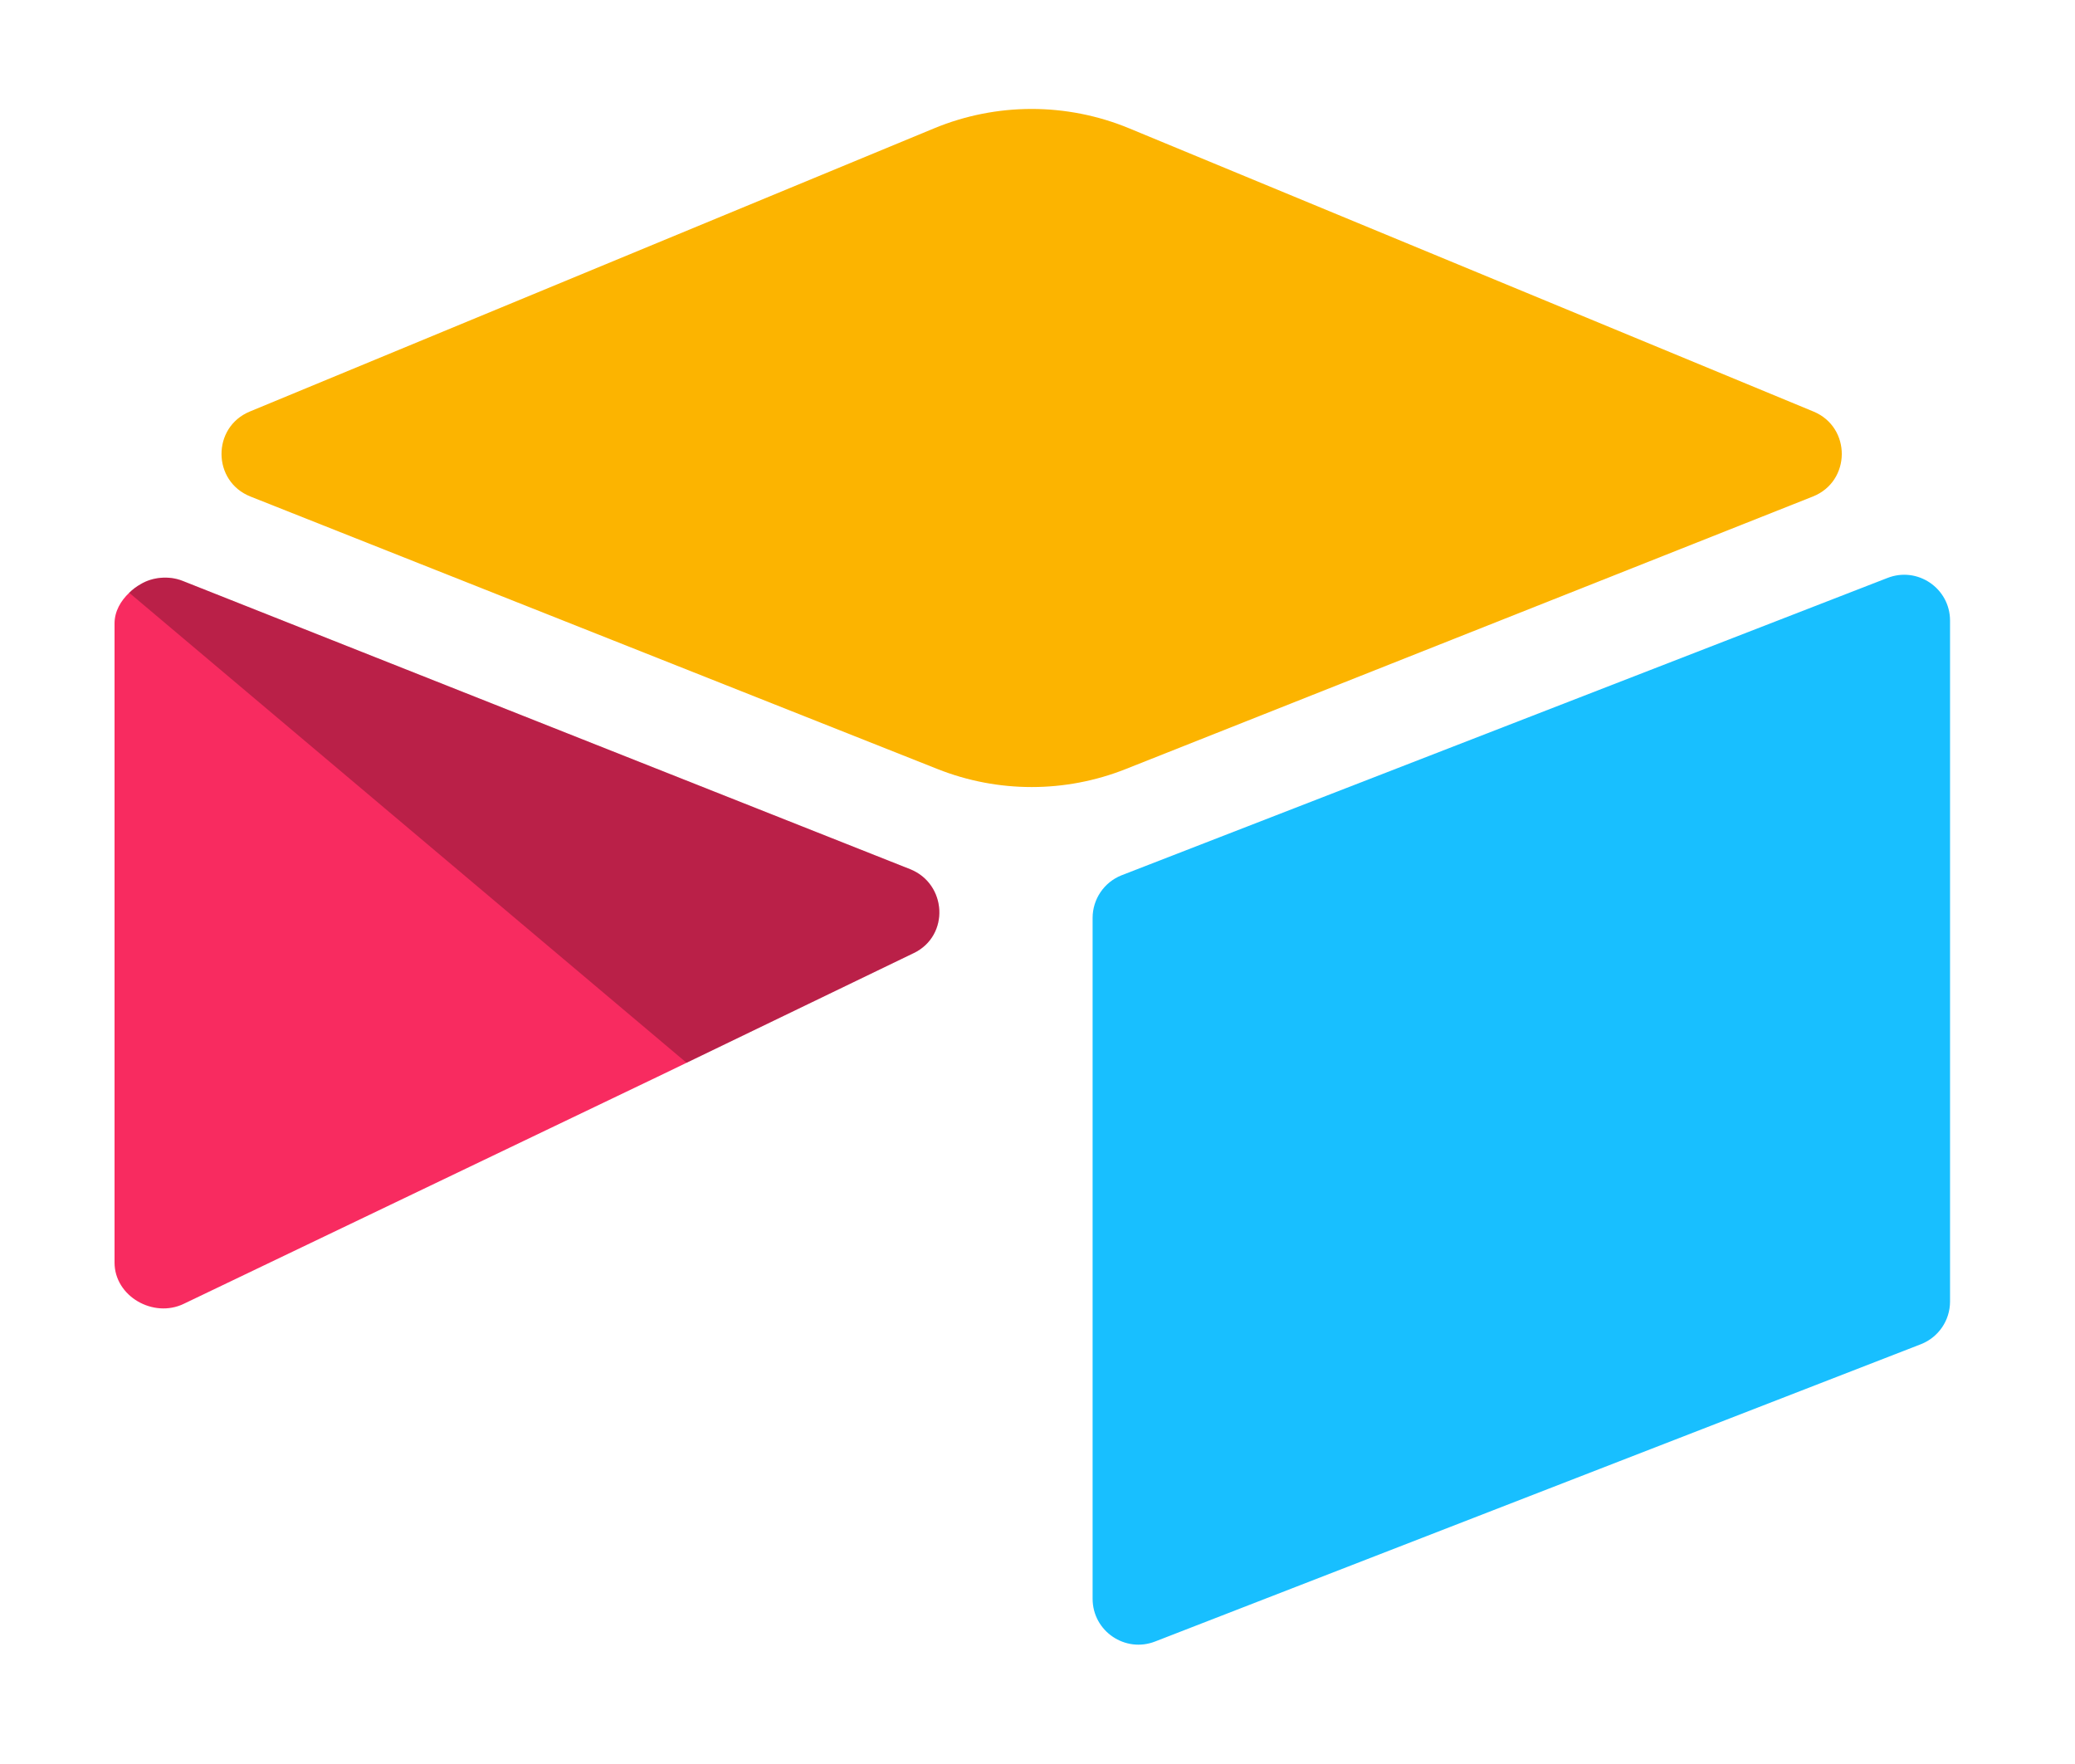
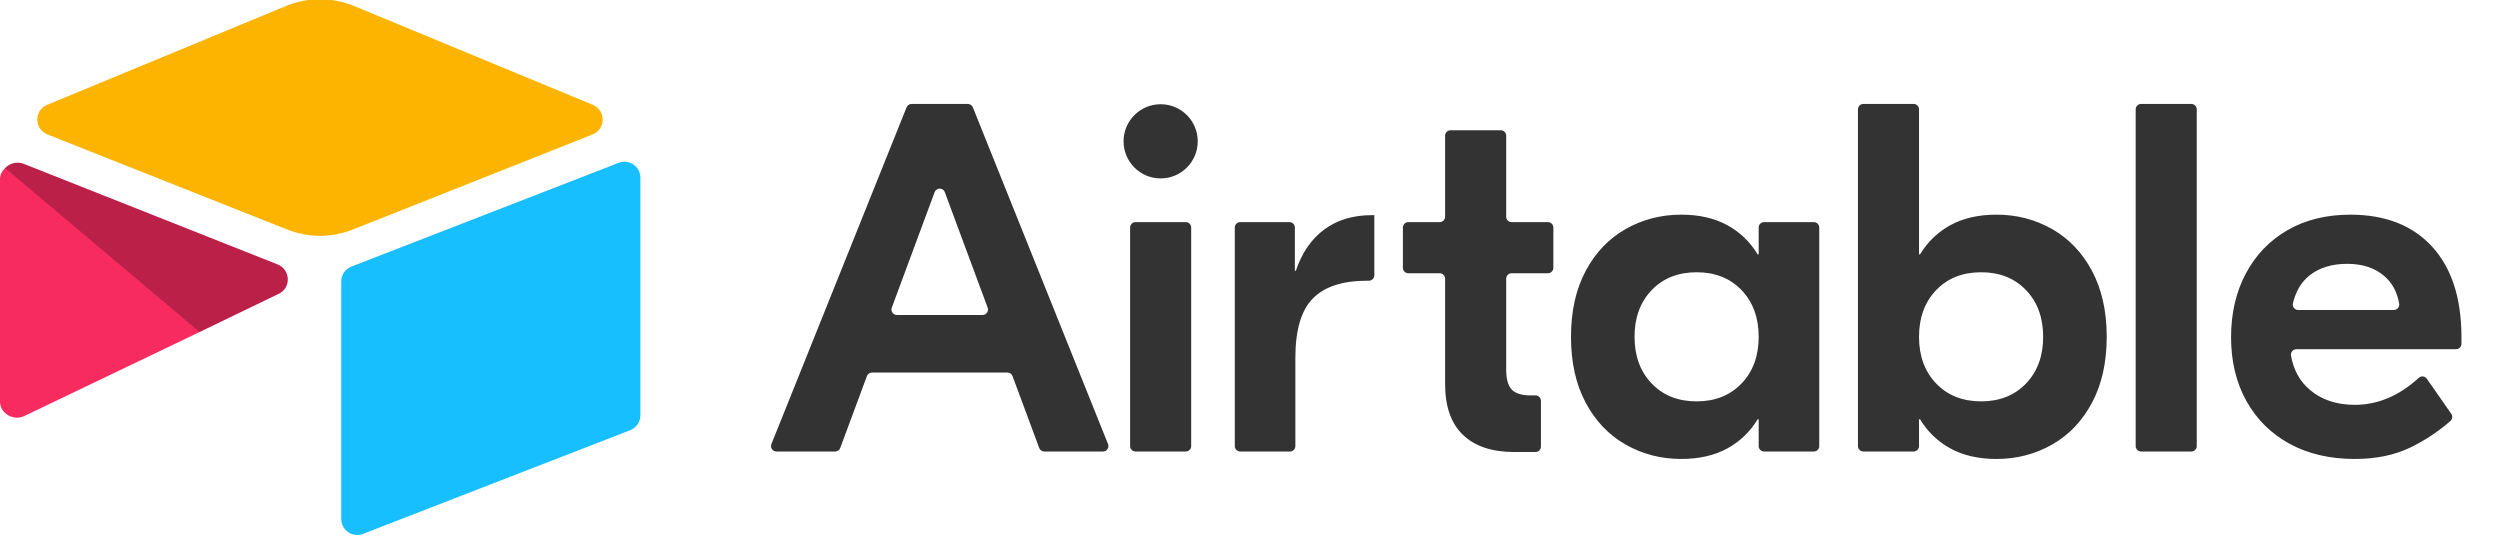
- <svg xmlns="http://www.w3.org/2000/svg" shape-rendering="geometricPrecision" viewBox="0 0 200 170">
-   <path fill="#FCB400" d="M90.039 12.367L24.079 39.66c-3.667 1.519-3.63 6.729.062 8.192l66.235 26.266a24.575 24.575 0 0018.12 0l66.236-26.266c3.69-1.463 3.729-6.673.06-8.191l-65.958-27.294a24.578 24.578 0 00-18.795 0" />
-   <path fill="#18BFFF" d="M105.312 88.46v65.617c0 3.12 3.147 5.258 6.048 4.108l73.806-28.648a4.418 4.418 0 002.79-4.108V59.813c0-3.121-3.147-5.258-6.048-4.108l-73.806 28.648a4.42 4.42 0 00-2.79 4.108" />
-   <path fill="#F82B60" d="M88.078 91.846l-21.904 10.576-2.224 1.075-46.238 22.155c-2.93 1.414-6.672-.722-6.672-3.978V60.088c0-1.178.604-2.195 1.414-2.96a5.024 5.024 0 011.12-.84c1.104-.663 2.68-.84 4.02-.31L87.71 83.76c3.564 1.414 3.844 6.408.368 8.087" />
-   <path fill="rgba(0, 0, 0, 0.25)" d="M88.078 91.846l-21.904 10.576-53.72-45.295a5.024 5.024 0 011.12-.839c1.104-.663 2.68-.84 4.02-.31L87.71 83.76c3.564 1.414 3.844 6.408.368 8.087" />
+ <svg xmlns="http://www.w3.org/2000/svg" width="2500" height="544" viewBox="0 1.866 690.647 146.969" shape-rendering="geometricPrecision">
+   <path fill="#333" d="M272.85 85.198L261.013 53.29c-.483-1.305-2.329-1.305-2.813 0L246.365 85.2a1.5 1.5 0 0 0 1.407 2.021h23.671a1.5 1.5 0 0 0 1.406-2.022m5.469 17.934h-37.42a1.5 1.5 0 0 0-1.406.978l-7.367 19.854a1.5 1.5 0 0 1-1.406.978H214.5a1.5 1.5 0 0 1-1.392-2.058l37.341-93.022a1.5 1.5 0 0 1 1.393-.94h15.53c.612 0 1.163.372 1.392.94l37.34 93.021a1.5 1.5 0 0 1-1.392 2.06h-16.216a1.5 1.5 0 0 1-1.406-.979l-7.368-19.854a1.5 1.5 0 0 0-1.406-.978m35.387-41.564h13.872a1.5 1.5 0 0 1 1.5 1.5v60.374a1.5 1.5 0 0 1-1.5 1.5h-13.872a1.5 1.5 0 0 1-1.5-1.5V63.068a1.5 1.5 0 0 1 1.5-1.5m65.964 14.687a1.5 1.5 0 0 1-1.5 1.5h-.42c-6.859 0-11.89 1.646-15.09 4.938-3.202 3.292-4.8 8.734-4.8 16.324v24.426a1.5 1.5 0 0 1-1.5 1.5h-13.736a1.5 1.5 0 0 1-1.5-1.5V63.068a1.5 1.5 0 0 1 1.5-1.5h13.598a1.5 1.5 0 0 1 1.5 1.5V75.01h.275c1.646-4.938 4.252-8.731 7.82-11.385 3.565-2.651 7.955-3.978 13.167-3.978h.686v16.607zm37.93-.558a1.5 1.5 0 0 0-1.5 1.5v25.112c0 2.561.5 4.39 1.508 5.487 1.005 1.097 2.743 1.646 5.212 1.646h1.381a1.5 1.5 0 0 1 1.5 1.5v12.637a1.5 1.5 0 0 1-1.5 1.5h-5.908c-6.127 0-10.836-1.577-14.128-4.732-3.293-3.155-4.939-7.84-4.939-14.06v-29.09a1.5 1.5 0 0 0-1.5-1.5h-8.659a1.5 1.5 0 0 1-1.5-1.5V63.068a1.5 1.5 0 0 1 1.5-1.5h8.66a1.5 1.5 0 0 0 1.5-1.5V37.691a1.5 1.5 0 0 1 1.5-1.5h13.872a1.5 1.5 0 0 1 1.5 1.5v22.377a1.5 1.5 0 0 0 1.5 1.5h10.031a1.5 1.5 0 0 1 1.5 1.5v11.13a1.5 1.5 0 0 1-1.5 1.5h-10.03zm63.521 30.453c3.155-3.292 4.732-7.59 4.732-12.895 0-5.302-1.577-9.602-4.732-12.894-3.155-3.292-7.294-4.938-12.415-4.938-5.122 0-9.258 1.646-12.414 4.938-3.154 3.292-4.732 7.592-4.732 12.894 0 5.305 1.578 9.603 4.732 12.895 3.156 3.292 7.292 4.938 12.414 4.938 5.121 0 9.26-1.646 12.415-4.938m-32.03 16.872c-4.664-2.651-8.346-6.516-11.042-11.591-2.699-5.075-4.047-11.133-4.047-18.176 0-7.04 1.348-13.1 4.047-18.175 2.696-5.075 6.378-8.937 11.042-11.591 4.664-2.652 9.784-3.978 15.363-3.978 4.938 0 9.167.96 12.69 2.88 3.518 1.92 6.33 4.619 8.435 8.094h.274v-7.417a1.5 1.5 0 0 1 1.5-1.5h13.735a1.5 1.5 0 0 1 1.5 1.5v60.374a1.5 1.5 0 0 1-1.5 1.5H487.35a1.5 1.5 0 0 1-1.5-1.5v-7.416h-.274c-2.105 3.477-4.917 6.173-8.436 8.093-3.522 1.92-7.75 2.88-12.689 2.88-5.579 0-10.699-1.326-15.363-3.977m110.62-16.872c3.155-3.292 4.732-7.59 4.732-12.895 0-5.302-1.577-9.602-4.732-12.894-3.154-3.292-7.293-4.938-12.414-4.938-5.122 0-9.259 1.646-12.414 4.938-3.154 3.292-4.733 7.592-4.733 12.894 0 5.305 1.579 9.603 4.733 12.895 3.155 3.292 7.292 4.938 12.414 4.938 5.121 0 9.26-1.646 12.414-4.938m-20.85 17.969c-3.521-1.92-6.334-4.616-8.436-8.093h-.275v7.416a1.5 1.5 0 0 1-1.5 1.5h-13.872a1.5 1.5 0 0 1-1.5-1.5V30.42a1.5 1.5 0 0 1 1.5-1.5h13.872a1.5 1.5 0 0 1 1.5 1.5v40.064h.275c2.102-3.475 4.915-6.173 8.436-8.093 3.52-1.921 7.75-2.881 12.689-2.881 5.577 0 10.699 1.326 15.363 3.978 4.664 2.654 8.344 6.516 11.042 11.59C580.649 80.156 582 86.216 582 93.256c0 7.043-1.351 13.1-4.047 18.176-2.698 5.075-6.378 8.94-11.042 11.59-4.664 2.652-9.786 3.979-15.363 3.979-4.939 0-9.169-.96-12.689-2.881m66.513.823H591.5a1.5 1.5 0 0 1-1.5-1.5v-93.02a1.5 1.5 0 0 1 1.5-1.5h13.872a1.5 1.5 0 0 1 1.5 1.5v93.02a1.5 1.5 0 0 1-1.5 1.5m32.722-48.696c-2.3 1.794-3.853 4.384-4.657 7.772-.221.934.508 1.83 1.468 1.83h26.4c.916 0 1.636-.82 1.488-1.724-.528-3.205-1.902-5.76-4.123-7.672-2.606-2.24-6.014-3.36-10.22-3.36-4.207 0-7.66 1.051-10.356 3.154m33.813-7.888c5.395 5.9 8.093 14.245 8.093 25.034v1.792a1.5 1.5 0 0 1-1.5 1.5h-44.104a1.51 1.51 0 0 0-1.485 1.766c.705 4.008 2.478 7.192 5.32 9.551 3.245 2.7 7.339 4.047 12.277 4.047 6.375 0 12.276-2.488 17.702-7.465.663-.608 1.714-.479 2.228.26l6.744 9.68a1.5 1.5 0 0 1-.23 1.982 49.67 49.67 0 0 1-10.944 7.271c-4.39 2.148-9.557 3.224-15.5 3.224-6.858 0-12.85-1.396-17.97-4.184-5.123-2.788-9.1-6.72-11.933-11.797-2.836-5.075-4.253-10.95-4.253-17.627 0-6.674 1.372-12.572 4.115-17.695 2.743-5.12 6.584-9.098 11.523-11.934 4.938-2.833 10.699-4.252 17.284-4.252 9.69 0 17.236 2.95 22.633 8.847m-341.02-29.11c0 5.658-4.587 10.245-10.246 10.245-5.66 0-10.247-4.587-10.247-10.246 0-5.659 4.588-10.246 10.247-10.246s10.246 4.587 10.246 10.246" />
+   <path fill="#FCB400" d="M79 1.867L13.04 29.16c-3.668 1.518-3.63 6.729.061 8.192l66.235 26.266a24.575 24.575 0 0 0 18.12 0l66.236-26.267c3.69-1.462 3.73-6.672.06-8.19L97.794 1.866a24.578 24.578 0 0 0-18.795 0" />
+   <path fill="#18BFFF" d="M94.273 77.96v65.617c0 3.12 3.147 5.258 6.048 4.108l73.806-28.648a4.418 4.418 0 0 0 2.79-4.108V49.313c0-3.121-3.147-5.258-6.048-4.108L97.063 73.853a4.42 4.42 0 0 0-2.79 4.108" />
+   <path fill="#F82B60" d="M77.038 81.346L55.134 91.922l-2.224 1.075-46.238 22.155C3.742 116.566 0 114.43 0 111.174V49.588c0-1.178.604-2.195 1.414-2.96a5.024 5.024 0 0 1 1.12-.84c1.104-.663 2.68-.84 4.02-.31L76.67 73.26c3.564 1.414 3.844 6.408.368 8.087" />
+   <path fill="rgba(0, 0, 0, 0.25)" d="M77.038 81.346L55.134 91.922 1.414 46.627a5.024 5.024 0 0 1 1.12-.839c1.104-.663 2.68-.84 4.02-.31L76.67 73.26c3.564 1.414 3.844 6.408.368 8.087" />
</svg>
